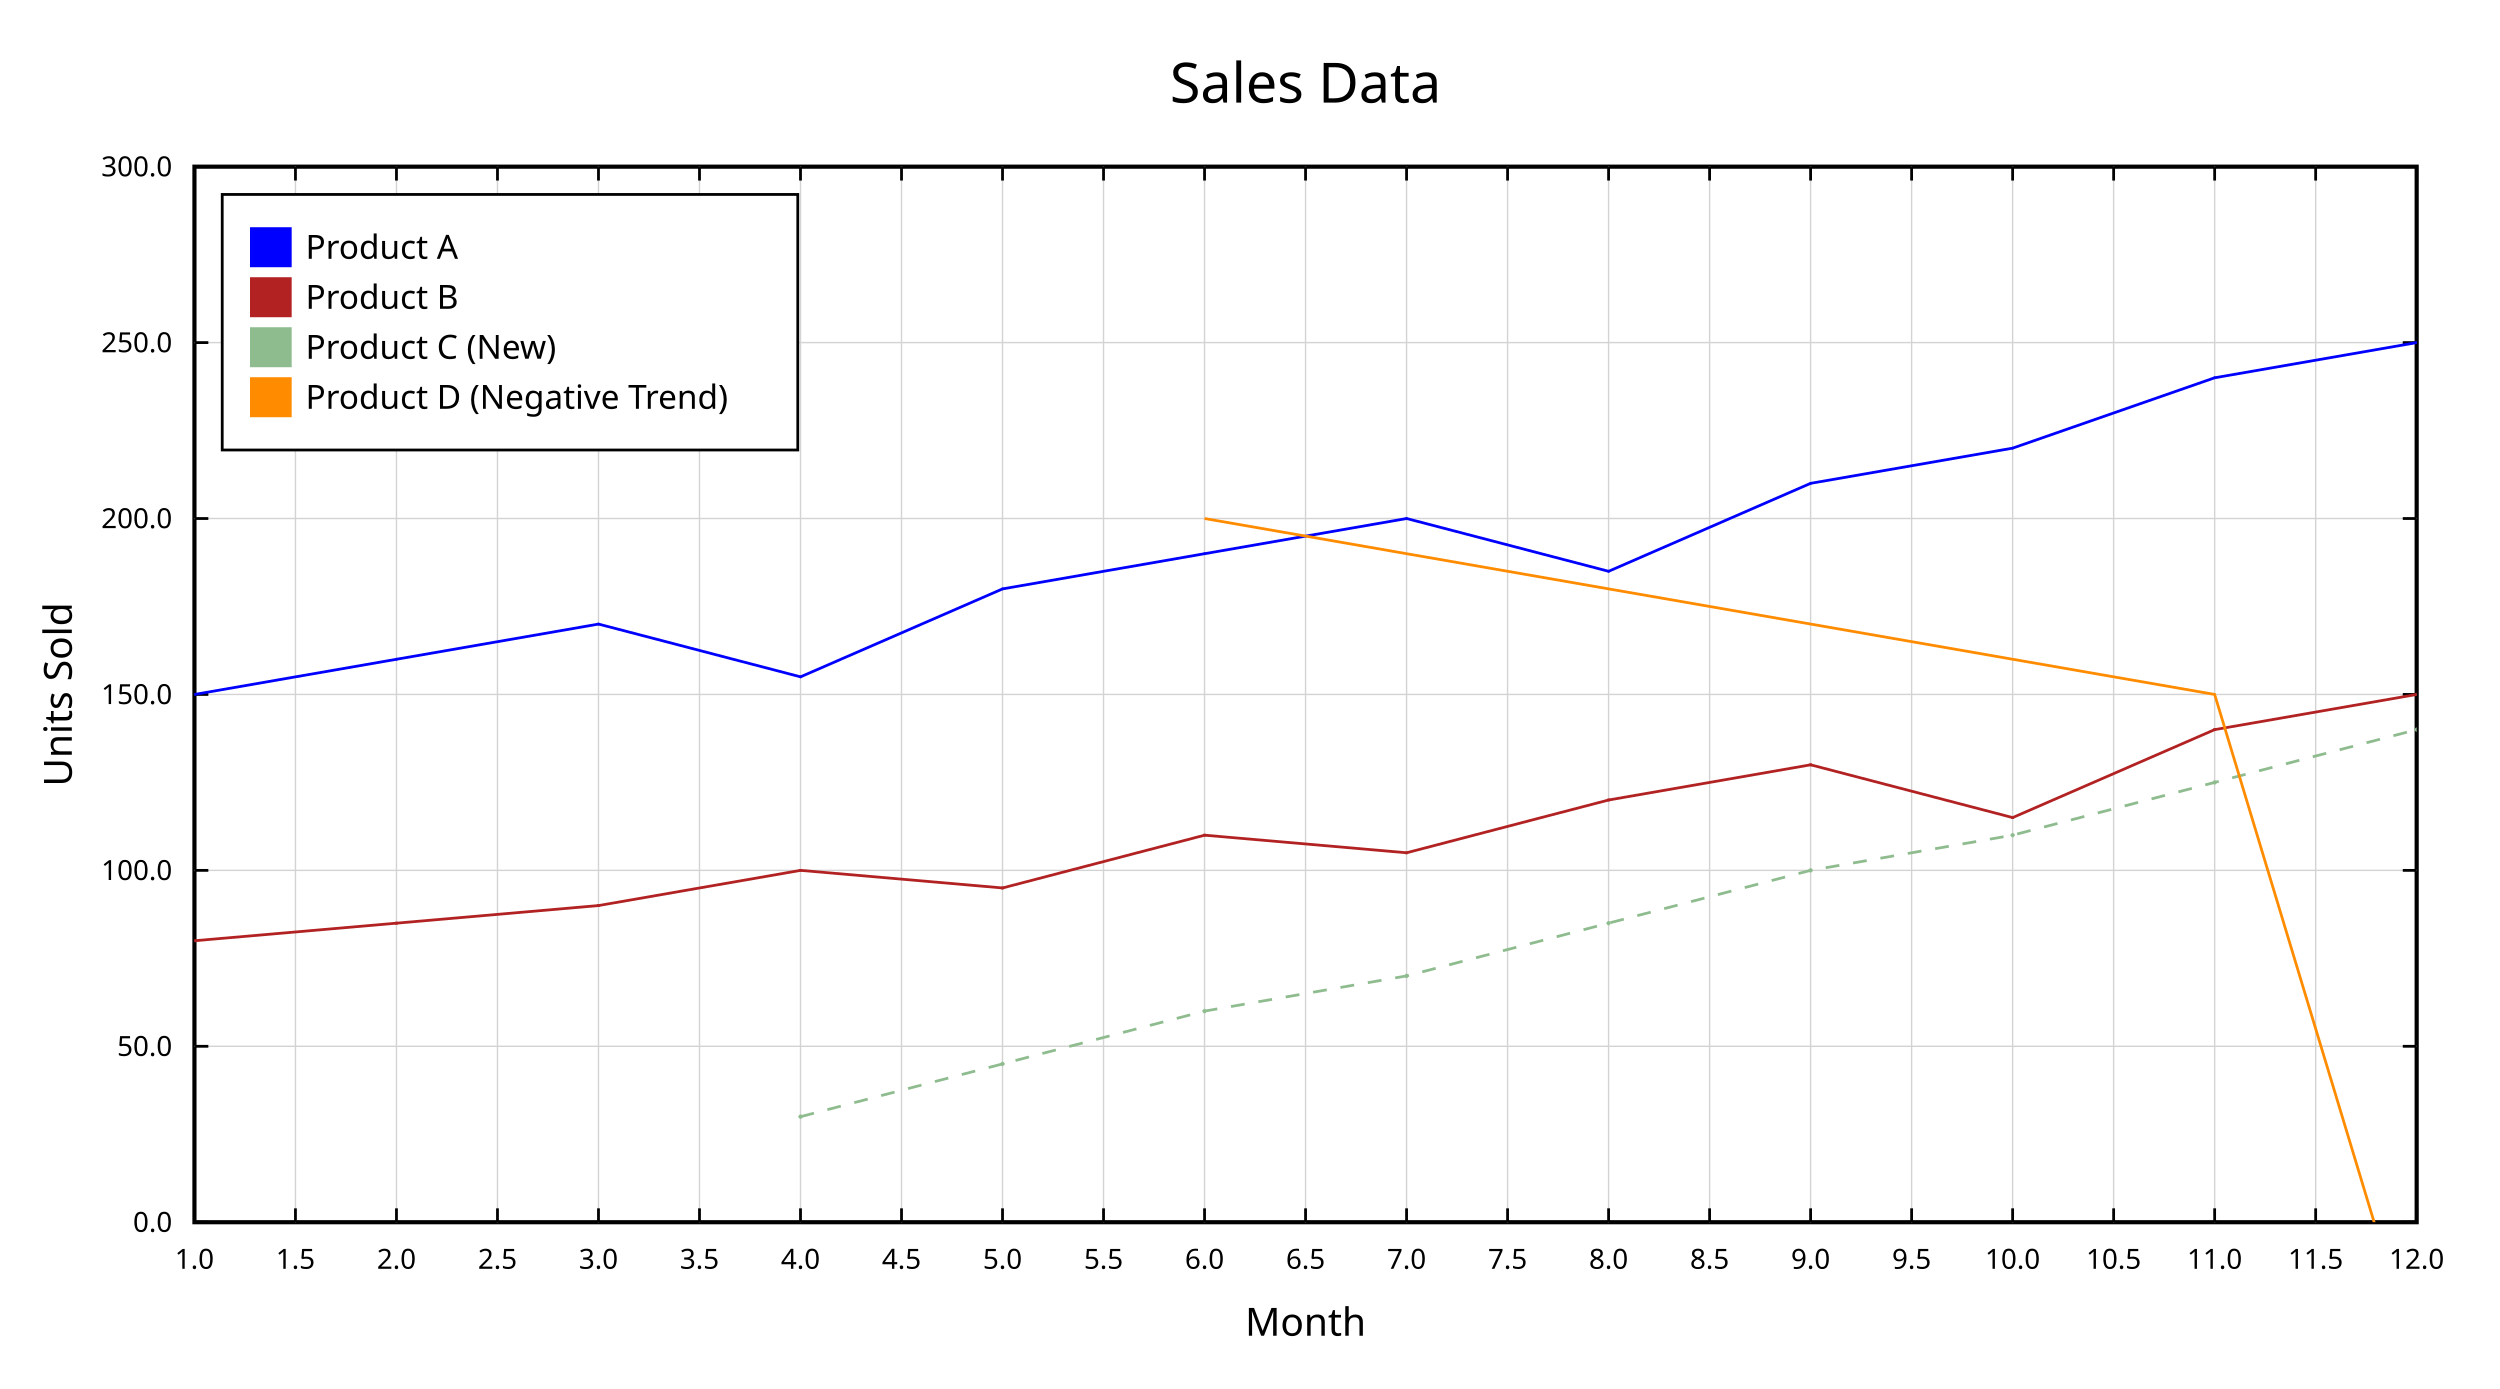
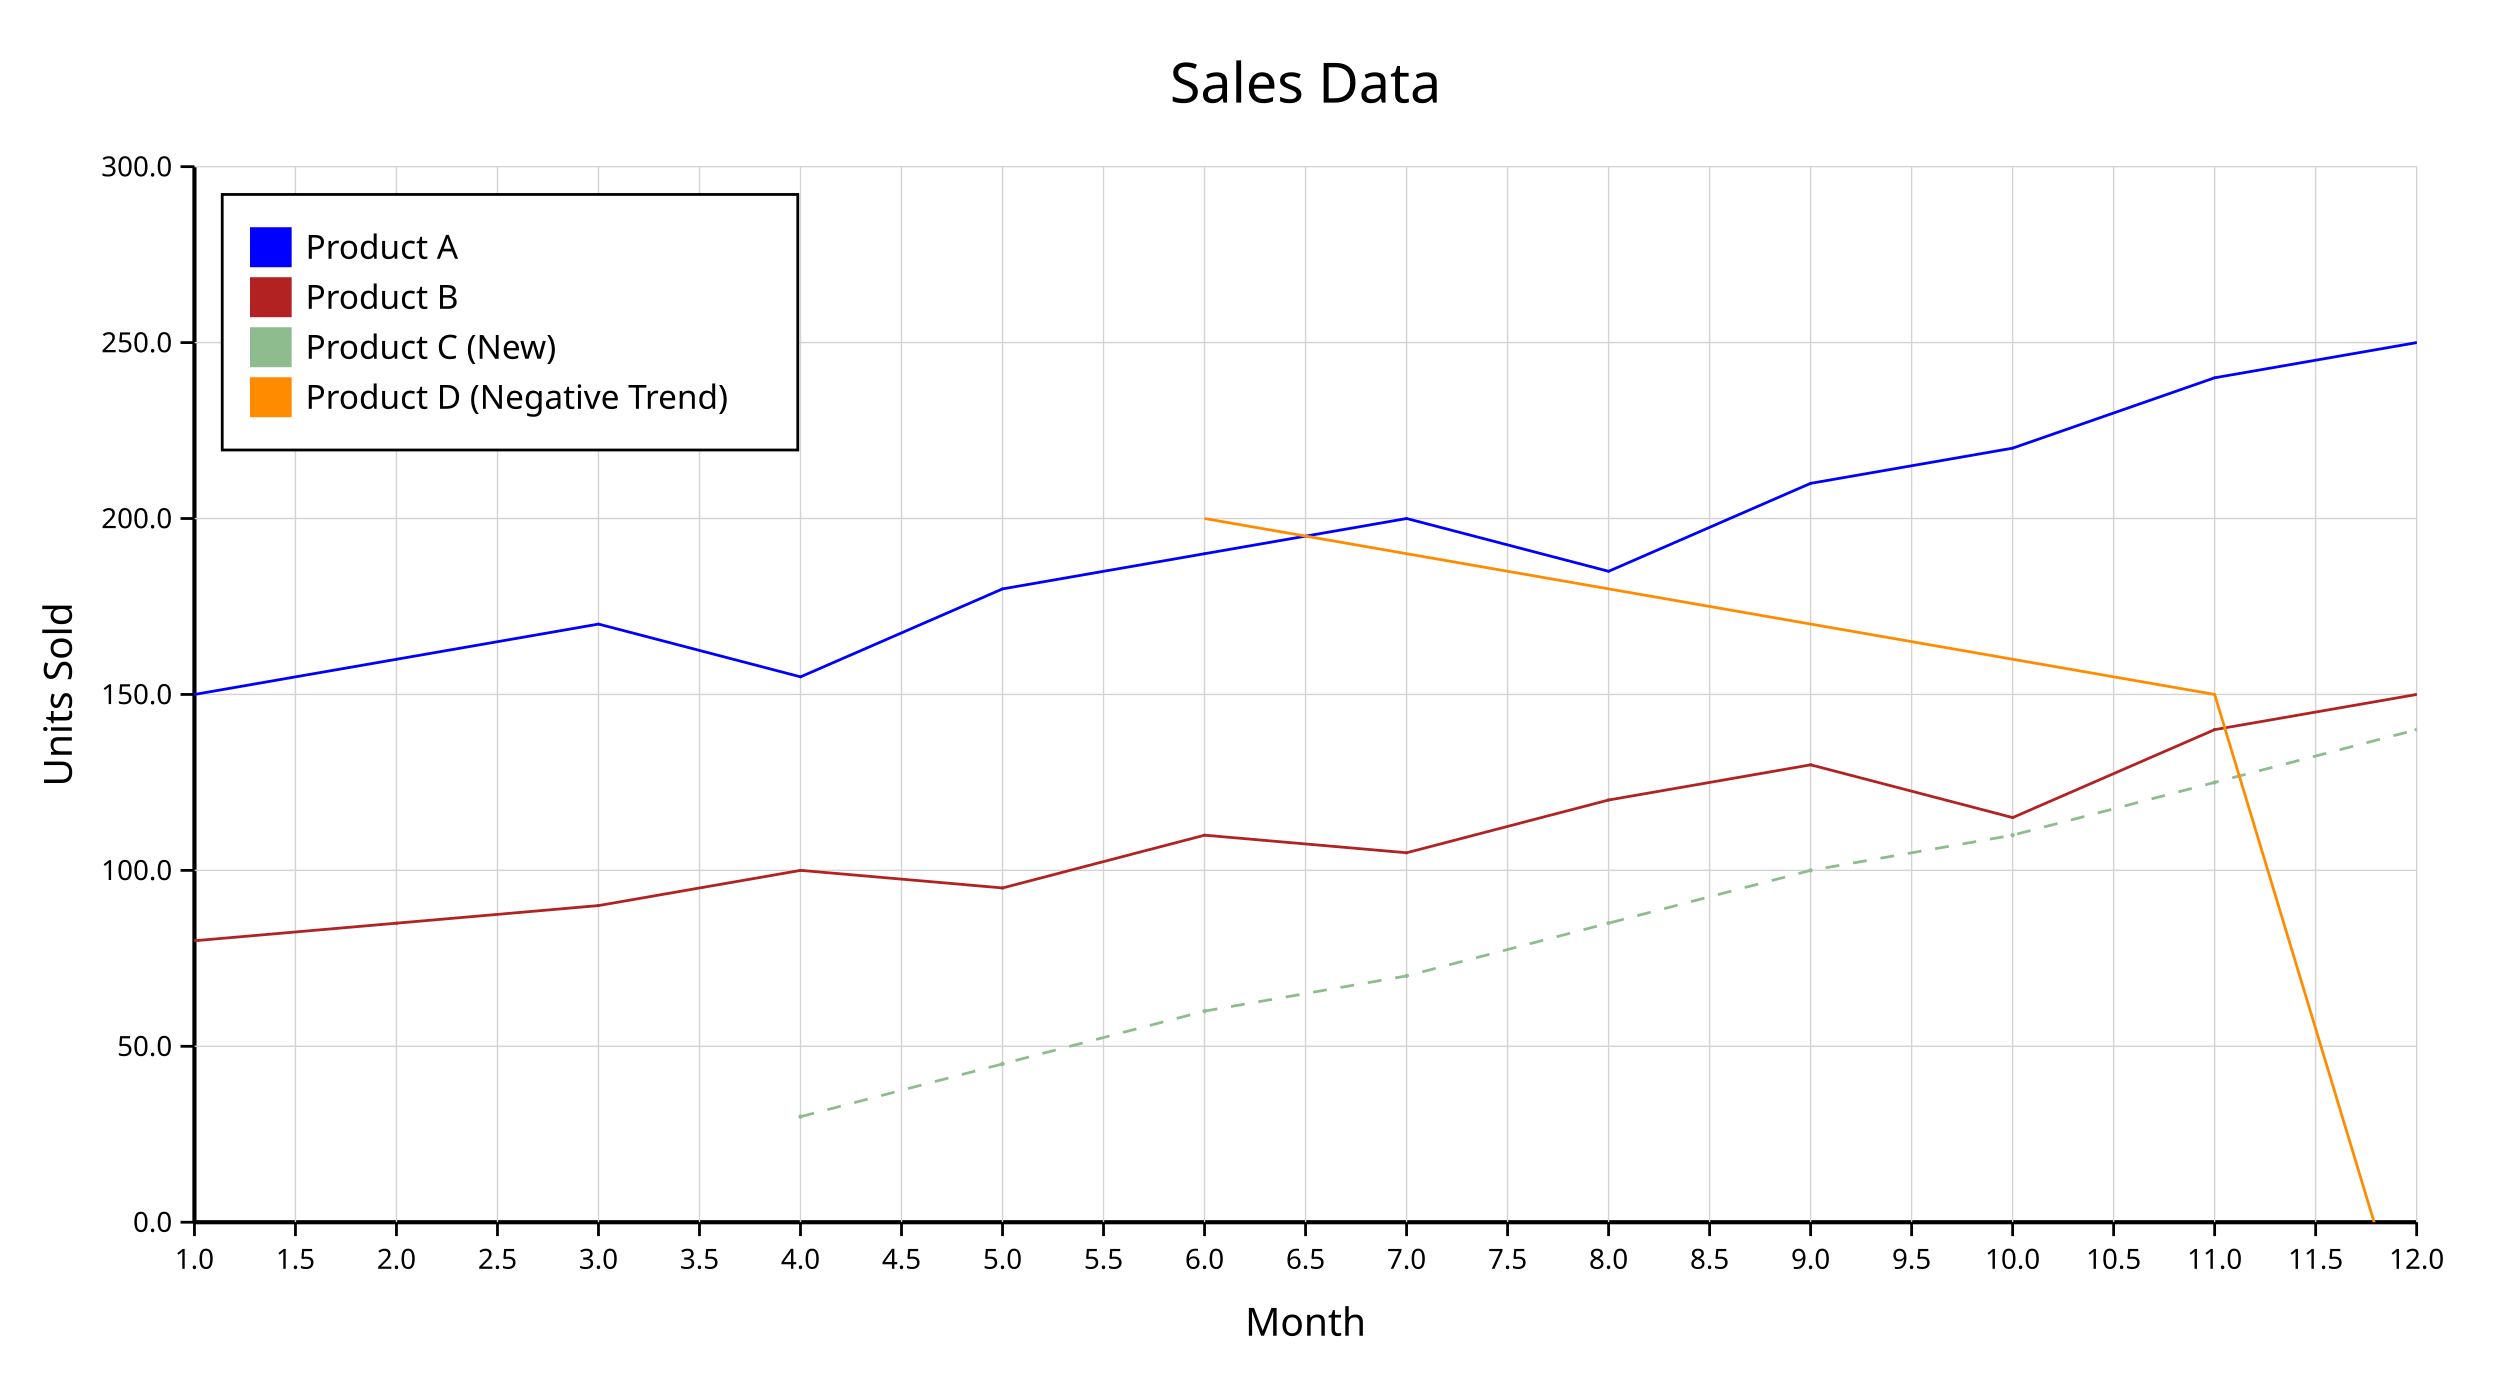
<svg xmlns="http://www.w3.org/2000/svg" height="500" viewBox="0 0 900 500" width="900">
  <rect fill="white" height="500" width="900" x="0" y="0" />
  <text dominant-baseline="middle" fill="#000000" font-family="Verdana" font-size="20" text-anchor="middle" x="470" y="30">
Sales Data
</text>
  <text dominant-baseline="middle" fill="#000000" font-family="Verdana" font-size="14" text-anchor="middle" x="470" y="476">
Month
</text>
  <text dominant-baseline="middle" fill="#000000" font-family="Verdana" font-size="14" text-anchor="middle" transform="rotate(-90, 21, 250)" x="21" y="250">
Units Sold
</text>
-   <rect fill="none" height="380" stroke="#000000" stroke-width="1.5" width="800" x="70" y="60" />
-   <line stroke="#000000" stroke-width="1" x1="70" x2="70" y1="440" y2="435" />
+   <line stroke="#000000" stroke-width="1.5" x1="70" x2="870" y1="440" y2="440" />
+   <line stroke="#000000" stroke-width="1.5" x1="70" x2="70" y1="60" y2="440" />
+   <line stroke="#000000" stroke-width="1" x1="70" x2="70" y1="440" y2="445" />
  <text dominant-baseline="hanging" fill="#000000" font-family="Verdana" font-size="10" text-anchor="middle" x="70" y="449">
1.0
</text>
-   <line stroke="#000000" stroke-width="1" x1="70" x2="70" y1="60" y2="65" />
  <line stroke="#d3d3d3" stroke-width="0.5" x1="106.364" x2="106.364" y1="60" y2="440" />
-   <line stroke="#000000" stroke-width="1" x1="106.364" x2="106.364" y1="440" y2="435" />
+   <line stroke="#000000" stroke-width="1" x1="106.364" x2="106.364" y1="440" y2="445" />
  <text dominant-baseline="hanging" fill="#000000" font-family="Verdana" font-size="10" text-anchor="middle" x="106.364" y="449">
1.5
</text>
-   <line stroke="#000000" stroke-width="1" x1="106.364" x2="106.364" y1="60" y2="65" />
  <line stroke="#d3d3d3" stroke-width="0.5" x1="142.727" x2="142.727" y1="60" y2="440" />
-   <line stroke="#000000" stroke-width="1" x1="142.727" x2="142.727" y1="440" y2="435" />
+   <line stroke="#000000" stroke-width="1" x1="142.727" x2="142.727" y1="440" y2="445" />
  <text dominant-baseline="hanging" fill="#000000" font-family="Verdana" font-size="10" text-anchor="middle" x="142.727" y="449">
2.0
</text>
-   <line stroke="#000000" stroke-width="1" x1="142.727" x2="142.727" y1="60" y2="65" />
  <line stroke="#d3d3d3" stroke-width="0.5" x1="179.091" x2="179.091" y1="60" y2="440" />
-   <line stroke="#000000" stroke-width="1" x1="179.091" x2="179.091" y1="440" y2="435" />
+   <line stroke="#000000" stroke-width="1" x1="179.091" x2="179.091" y1="440" y2="445" />
  <text dominant-baseline="hanging" fill="#000000" font-family="Verdana" font-size="10" text-anchor="middle" x="179.091" y="449">
2.5
</text>
-   <line stroke="#000000" stroke-width="1" x1="179.091" x2="179.091" y1="60" y2="65" />
  <line stroke="#d3d3d3" stroke-width="0.5" x1="215.455" x2="215.455" y1="60" y2="440" />
-   <line stroke="#000000" stroke-width="1" x1="215.455" x2="215.455" y1="440" y2="435" />
+   <line stroke="#000000" stroke-width="1" x1="215.455" x2="215.455" y1="440" y2="445" />
  <text dominant-baseline="hanging" fill="#000000" font-family="Verdana" font-size="10" text-anchor="middle" x="215.455" y="449">
3.0
</text>
-   <line stroke="#000000" stroke-width="1" x1="215.455" x2="215.455" y1="60" y2="65" />
  <line stroke="#d3d3d3" stroke-width="0.5" x1="251.818" x2="251.818" y1="60" y2="440" />
-   <line stroke="#000000" stroke-width="1" x1="251.818" x2="251.818" y1="440" y2="435" />
+   <line stroke="#000000" stroke-width="1" x1="251.818" x2="251.818" y1="440" y2="445" />
  <text dominant-baseline="hanging" fill="#000000" font-family="Verdana" font-size="10" text-anchor="middle" x="251.818" y="449">
3.5
</text>
-   <line stroke="#000000" stroke-width="1" x1="251.818" x2="251.818" y1="60" y2="65" />
  <line stroke="#d3d3d3" stroke-width="0.5" x1="288.182" x2="288.182" y1="60" y2="440" />
-   <line stroke="#000000" stroke-width="1" x1="288.182" x2="288.182" y1="440" y2="435" />
+   <line stroke="#000000" stroke-width="1" x1="288.182" x2="288.182" y1="440" y2="445" />
  <text dominant-baseline="hanging" fill="#000000" font-family="Verdana" font-size="10" text-anchor="middle" x="288.182" y="449">
4.0
</text>
-   <line stroke="#000000" stroke-width="1" x1="288.182" x2="288.182" y1="60" y2="65" />
  <line stroke="#d3d3d3" stroke-width="0.5" x1="324.545" x2="324.545" y1="60" y2="440" />
-   <line stroke="#000000" stroke-width="1" x1="324.545" x2="324.545" y1="440" y2="435" />
+   <line stroke="#000000" stroke-width="1" x1="324.545" x2="324.545" y1="440" y2="445" />
  <text dominant-baseline="hanging" fill="#000000" font-family="Verdana" font-size="10" text-anchor="middle" x="324.545" y="449">
4.5
</text>
-   <line stroke="#000000" stroke-width="1" x1="324.545" x2="324.545" y1="60" y2="65" />
  <line stroke="#d3d3d3" stroke-width="0.5" x1="360.909" x2="360.909" y1="60" y2="440" />
-   <line stroke="#000000" stroke-width="1" x1="360.909" x2="360.909" y1="440" y2="435" />
+   <line stroke="#000000" stroke-width="1" x1="360.909" x2="360.909" y1="440" y2="445" />
  <text dominant-baseline="hanging" fill="#000000" font-family="Verdana" font-size="10" text-anchor="middle" x="360.909" y="449">
5.0
</text>
-   <line stroke="#000000" stroke-width="1" x1="360.909" x2="360.909" y1="60" y2="65" />
  <line stroke="#d3d3d3" stroke-width="0.5" x1="397.273" x2="397.273" y1="60" y2="440" />
-   <line stroke="#000000" stroke-width="1" x1="397.273" x2="397.273" y1="440" y2="435" />
+   <line stroke="#000000" stroke-width="1" x1="397.273" x2="397.273" y1="440" y2="445" />
  <text dominant-baseline="hanging" fill="#000000" font-family="Verdana" font-size="10" text-anchor="middle" x="397.273" y="449">
5.5
</text>
-   <line stroke="#000000" stroke-width="1" x1="397.273" x2="397.273" y1="60" y2="65" />
  <line stroke="#d3d3d3" stroke-width="0.5" x1="433.636" x2="433.636" y1="60" y2="440" />
-   <line stroke="#000000" stroke-width="1" x1="433.636" x2="433.636" y1="440" y2="435" />
+   <line stroke="#000000" stroke-width="1" x1="433.636" x2="433.636" y1="440" y2="445" />
  <text dominant-baseline="hanging" fill="#000000" font-family="Verdana" font-size="10" text-anchor="middle" x="433.636" y="449">
6.0
</text>
-   <line stroke="#000000" stroke-width="1" x1="433.636" x2="433.636" y1="60" y2="65" />
  <line stroke="#d3d3d3" stroke-width="0.5" x1="470" x2="470" y1="60" y2="440" />
-   <line stroke="#000000" stroke-width="1" x1="470" x2="470" y1="440" y2="435" />
+   <line stroke="#000000" stroke-width="1" x1="470" x2="470" y1="440" y2="445" />
  <text dominant-baseline="hanging" fill="#000000" font-family="Verdana" font-size="10" text-anchor="middle" x="470" y="449">
6.5
</text>
-   <line stroke="#000000" stroke-width="1" x1="470" x2="470" y1="60" y2="65" />
  <line stroke="#d3d3d3" stroke-width="0.5" x1="506.364" x2="506.364" y1="60" y2="440" />
-   <line stroke="#000000" stroke-width="1" x1="506.364" x2="506.364" y1="440" y2="435" />
+   <line stroke="#000000" stroke-width="1" x1="506.364" x2="506.364" y1="440" y2="445" />
  <text dominant-baseline="hanging" fill="#000000" font-family="Verdana" font-size="10" text-anchor="middle" x="506.364" y="449">
7.0
</text>
-   <line stroke="#000000" stroke-width="1" x1="506.364" x2="506.364" y1="60" y2="65" />
  <line stroke="#d3d3d3" stroke-width="0.5" x1="542.727" x2="542.727" y1="60" y2="440" />
-   <line stroke="#000000" stroke-width="1" x1="542.727" x2="542.727" y1="440" y2="435" />
+   <line stroke="#000000" stroke-width="1" x1="542.727" x2="542.727" y1="440" y2="445" />
  <text dominant-baseline="hanging" fill="#000000" font-family="Verdana" font-size="10" text-anchor="middle" x="542.727" y="449">
7.5
</text>
-   <line stroke="#000000" stroke-width="1" x1="542.727" x2="542.727" y1="60" y2="65" />
  <line stroke="#d3d3d3" stroke-width="0.5" x1="579.091" x2="579.091" y1="60" y2="440" />
-   <line stroke="#000000" stroke-width="1" x1="579.091" x2="579.091" y1="440" y2="435" />
+   <line stroke="#000000" stroke-width="1" x1="579.091" x2="579.091" y1="440" y2="445" />
  <text dominant-baseline="hanging" fill="#000000" font-family="Verdana" font-size="10" text-anchor="middle" x="579.091" y="449">
8.0
</text>
-   <line stroke="#000000" stroke-width="1" x1="579.091" x2="579.091" y1="60" y2="65" />
  <line stroke="#d3d3d3" stroke-width="0.5" x1="615.455" x2="615.455" y1="60" y2="440" />
-   <line stroke="#000000" stroke-width="1" x1="615.455" x2="615.455" y1="440" y2="435" />
+   <line stroke="#000000" stroke-width="1" x1="615.455" x2="615.455" y1="440" y2="445" />
  <text dominant-baseline="hanging" fill="#000000" font-family="Verdana" font-size="10" text-anchor="middle" x="615.455" y="449">
8.5
</text>
-   <line stroke="#000000" stroke-width="1" x1="615.455" x2="615.455" y1="60" y2="65" />
  <line stroke="#d3d3d3" stroke-width="0.5" x1="651.818" x2="651.818" y1="60" y2="440" />
-   <line stroke="#000000" stroke-width="1" x1="651.818" x2="651.818" y1="440" y2="435" />
+   <line stroke="#000000" stroke-width="1" x1="651.818" x2="651.818" y1="440" y2="445" />
  <text dominant-baseline="hanging" fill="#000000" font-family="Verdana" font-size="10" text-anchor="middle" x="651.818" y="449">
9.0
</text>
-   <line stroke="#000000" stroke-width="1" x1="651.818" x2="651.818" y1="60" y2="65" />
  <line stroke="#d3d3d3" stroke-width="0.5" x1="688.182" x2="688.182" y1="60" y2="440" />
-   <line stroke="#000000" stroke-width="1" x1="688.182" x2="688.182" y1="440" y2="435" />
+   <line stroke="#000000" stroke-width="1" x1="688.182" x2="688.182" y1="440" y2="445" />
  <text dominant-baseline="hanging" fill="#000000" font-family="Verdana" font-size="10" text-anchor="middle" x="688.182" y="449">
9.5
</text>
-   <line stroke="#000000" stroke-width="1" x1="688.182" x2="688.182" y1="60" y2="65" />
  <line stroke="#d3d3d3" stroke-width="0.5" x1="724.545" x2="724.545" y1="60" y2="440" />
-   <line stroke="#000000" stroke-width="1" x1="724.545" x2="724.545" y1="440" y2="435" />
+   <line stroke="#000000" stroke-width="1" x1="724.545" x2="724.545" y1="440" y2="445" />
  <text dominant-baseline="hanging" fill="#000000" font-family="Verdana" font-size="10" text-anchor="middle" x="724.545" y="449">
10.0
</text>
-   <line stroke="#000000" stroke-width="1" x1="724.545" x2="724.545" y1="60" y2="65" />
  <line stroke="#d3d3d3" stroke-width="0.5" x1="760.909" x2="760.909" y1="60" y2="440" />
-   <line stroke="#000000" stroke-width="1" x1="760.909" x2="760.909" y1="440" y2="435" />
+   <line stroke="#000000" stroke-width="1" x1="760.909" x2="760.909" y1="440" y2="445" />
  <text dominant-baseline="hanging" fill="#000000" font-family="Verdana" font-size="10" text-anchor="middle" x="760.909" y="449">
10.5
</text>
-   <line stroke="#000000" stroke-width="1" x1="760.909" x2="760.909" y1="60" y2="65" />
  <line stroke="#d3d3d3" stroke-width="0.5" x1="797.273" x2="797.273" y1="60" y2="440" />
-   <line stroke="#000000" stroke-width="1" x1="797.273" x2="797.273" y1="440" y2="435" />
+   <line stroke="#000000" stroke-width="1" x1="797.273" x2="797.273" y1="440" y2="445" />
  <text dominant-baseline="hanging" fill="#000000" font-family="Verdana" font-size="10" text-anchor="middle" x="797.273" y="449">
11.0
</text>
-   <line stroke="#000000" stroke-width="1" x1="797.273" x2="797.273" y1="60" y2="65" />
  <line stroke="#d3d3d3" stroke-width="0.5" x1="833.636" x2="833.636" y1="60" y2="440" />
-   <line stroke="#000000" stroke-width="1" x1="833.636" x2="833.636" y1="440" y2="435" />
+   <line stroke="#000000" stroke-width="1" x1="833.636" x2="833.636" y1="440" y2="445" />
  <text dominant-baseline="hanging" fill="#000000" font-family="Verdana" font-size="10" text-anchor="middle" x="833.636" y="449">
11.5
</text>
-   <line stroke="#000000" stroke-width="1" x1="833.636" x2="833.636" y1="60" y2="65" />
-   <line stroke="#000000" stroke-width="1" x1="870" x2="870" y1="440" y2="435" />
+   <line stroke="#d3d3d3" stroke-width="0.5" x1="870" x2="870" y1="60" y2="440" />
+   <line stroke="#000000" stroke-width="1" x1="870" x2="870" y1="440" y2="445" />
  <text dominant-baseline="hanging" fill="#000000" font-family="Verdana" font-size="10" text-anchor="middle" x="870" y="449">
12.0
</text>
-   <line stroke="#000000" stroke-width="1" x1="870" x2="870" y1="60" y2="65" />
-   <line stroke="#000000" stroke-width="1" x1="70" x2="75" y1="440" y2="440" />
-   <line stroke="#000000" stroke-width="1" x1="870" x2="865" y1="440" y2="440" />
+   <line stroke="#000000" stroke-width="1" x1="70" x2="65" y1="440" y2="440" />
  <text dominant-baseline="middle" fill="#000000" font-family="Verdana" font-size="10" text-anchor="end" x="62" y="440">
0.0
</text>
  <line stroke="#d3d3d3" stroke-width="0.5" x1="70" x2="870" y1="376.667" y2="376.667" />
-   <line stroke="#000000" stroke-width="1" x1="70" x2="75" y1="376.667" y2="376.667" />
-   <line stroke="#000000" stroke-width="1" x1="870" x2="865" y1="376.667" y2="376.667" />
+   <line stroke="#000000" stroke-width="1" x1="70" x2="65" y1="376.667" y2="376.667" />
  <text dominant-baseline="middle" fill="#000000" font-family="Verdana" font-size="10" text-anchor="end" x="62" y="376.667">
50.0
</text>
  <line stroke="#d3d3d3" stroke-width="0.5" x1="70" x2="870" y1="313.333" y2="313.333" />
-   <line stroke="#000000" stroke-width="1" x1="70" x2="75" y1="313.333" y2="313.333" />
-   <line stroke="#000000" stroke-width="1" x1="870" x2="865" y1="313.333" y2="313.333" />
+   <line stroke="#000000" stroke-width="1" x1="70" x2="65" y1="313.333" y2="313.333" />
  <text dominant-baseline="middle" fill="#000000" font-family="Verdana" font-size="10" text-anchor="end" x="62" y="313.333">
100.0
</text>
  <line stroke="#d3d3d3" stroke-width="0.5" x1="70" x2="870" y1="250" y2="250" />
-   <line stroke="#000000" stroke-width="1" x1="70" x2="75" y1="250" y2="250" />
-   <line stroke="#000000" stroke-width="1" x1="870" x2="865" y1="250" y2="250" />
+   <line stroke="#000000" stroke-width="1" x1="70" x2="65" y1="250" y2="250" />
  <text dominant-baseline="middle" fill="#000000" font-family="Verdana" font-size="10" text-anchor="end" x="62" y="250">
150.0
</text>
  <line stroke="#d3d3d3" stroke-width="0.5" x1="70" x2="870" y1="186.667" y2="186.667" />
-   <line stroke="#000000" stroke-width="1" x1="70" x2="75" y1="186.667" y2="186.667" />
-   <line stroke="#000000" stroke-width="1" x1="870" x2="865" y1="186.667" y2="186.667" />
+   <line stroke="#000000" stroke-width="1" x1="70" x2="65" y1="186.667" y2="186.667" />
  <text dominant-baseline="middle" fill="#000000" font-family="Verdana" font-size="10" text-anchor="end" x="62" y="186.667">
200.0
</text>
  <line stroke="#d3d3d3" stroke-width="0.5" x1="70" x2="870" y1="123.333" y2="123.333" />
-   <line stroke="#000000" stroke-width="1" x1="70" x2="75" y1="123.333" y2="123.333" />
-   <line stroke="#000000" stroke-width="1" x1="870" x2="865" y1="123.333" y2="123.333" />
+   <line stroke="#000000" stroke-width="1" x1="70" x2="65" y1="123.333" y2="123.333" />
  <text dominant-baseline="middle" fill="#000000" font-family="Verdana" font-size="10" text-anchor="end" x="62" y="123.333">
250.0
</text>
-   <line stroke="#000000" stroke-width="1" x1="70" x2="75" y1="60" y2="60" />
-   <line stroke="#000000" stroke-width="1" x1="870" x2="865" y1="60" y2="60" />
+   <line stroke="#d3d3d3" stroke-width="0.5" x1="70" x2="870" y1="60" y2="60" />
+   <line stroke="#000000" stroke-width="1" x1="70" x2="65" y1="60" y2="60" />
  <text dominant-baseline="middle" fill="#000000" font-family="Verdana" font-size="10" text-anchor="end" x="62" y="60">
300.0
</text>
  <defs>
    <clipPath id="plotAreaClip">
      <rect height="380" width="800" x="70" y="60" />
    </clipPath>
  </defs>
  <g clip-path="url(#plotAreaClip)">
    <path d="M70,250 L142.727,237.333 L215.455,224.667 L288.182,243.667 L360.909,212 L433.636,199.333 L506.364,186.667 L579.091,205.667 L651.818,174 L724.545,161.333 L797.273,136 L870,123.333" fill="none" stroke="#0000ff" stroke-width="1" />
    <circle cx="70" cy="250" fill="#0000ff" r="0.5" />
    <circle cx="142.727" cy="237.333" fill="#0000ff" r="0.5" />
    <circle cx="215.455" cy="224.667" fill="#0000ff" r="0.5" />
    <circle cx="288.182" cy="243.667" fill="#0000ff" r="0.5" />
    <circle cx="360.909" cy="212" fill="#0000ff" r="0.5" />
    <circle cx="433.636" cy="199.333" fill="#0000ff" r="0.5" />
    <circle cx="506.364" cy="186.667" fill="#0000ff" r="0.5" />
    <circle cx="579.091" cy="205.667" fill="#0000ff" r="0.5" />
    <circle cx="651.818" cy="174" fill="#0000ff" r="0.5" />
    <circle cx="724.545" cy="161.333" fill="#0000ff" r="0.5" />
    <circle cx="797.273" cy="136" fill="#0000ff" r="0.5" />
    <circle cx="870" cy="123.333" fill="#0000ff" r="0.5" />
    <path d="M70,338.667 L142.727,332.333 L215.455,326 L288.182,313.333 L360.909,319.667 L433.636,300.667 L506.364,307 L579.091,288 L651.818,275.333 L724.545,294.333 L797.273,262.667 L870,250" fill="none" stroke="#b22222" stroke-width="1" />
    <rect fill="#b22222" height="1" width="1" x="69.5" y="338.167" />
    <rect fill="#b22222" height="1" width="1" x="142.227" y="331.833" />
    <rect fill="#b22222" height="1" width="1" x="214.955" y="325.5" />
    <rect fill="#b22222" height="1" width="1" x="287.682" y="312.833" />
    <rect fill="#b22222" height="1" width="1" x="360.409" y="319.167" />
    <rect fill="#b22222" height="1" width="1" x="433.136" y="300.167" />
    <rect fill="#b22222" height="1" width="1" x="505.864" y="306.5" />
    <rect fill="#b22222" height="1" width="1" x="578.591" y="287.5" />
    <rect fill="#b22222" height="1" width="1" x="651.318" y="274.833" />
    <rect fill="#b22222" height="1" width="1" x="724.045" y="293.833" />
    <rect fill="#b22222" height="1" width="1" x="796.773" y="262.167" />
    <rect fill="#b22222" height="1" width="1" x="869.5" y="249.5" />
    <path d="M288.182,402 L360.909,383 L433.636,364 L506.364,351.333 L579.091,332.333 L651.818,313.333 L724.545,300.667 L797.273,281.667 L870,262.667" fill="none" stroke="#8fbc8f" stroke-dasharray="5 5" stroke-width="1" />
    <path d="M287.682,401.5 L288.682,402.5 M287.682,402.5 L288.682,401.5" fill="none" stroke="#8fbc8f" stroke-width="1" />
    <path d="M360.409,382.5 L361.409,383.5 M360.409,383.5 L361.409,382.5" fill="none" stroke="#8fbc8f" stroke-width="1" />
    <path d="M433.136,363.5 L434.136,364.5 M433.136,364.5 L434.136,363.5" fill="none" stroke="#8fbc8f" stroke-width="1" />
    <path d="M505.864,350.833 L506.864,351.833 M505.864,351.833 L506.864,350.833" fill="none" stroke="#8fbc8f" stroke-width="1" />
    <path d="M578.591,331.833 L579.591,332.833 M578.591,332.833 L579.591,331.833" fill="none" stroke="#8fbc8f" stroke-width="1" />
    <path d="M651.318,312.833 L652.318,313.833 M651.318,313.833 L652.318,312.833" fill="none" stroke="#8fbc8f" stroke-width="1" />
    <path d="M724.045,300.167 L725.045,301.167 M724.045,301.167 L725.045,300.167" fill="none" stroke="#8fbc8f" stroke-width="1" />
    <path d="M796.773,281.167 L797.773,282.167 M796.773,282.167 L797.773,281.167" fill="none" stroke="#8fbc8f" stroke-width="1" />
    <path d="M869.5,262.167 L870.5,263.167 M869.5,263.167 L870.5,262.167" fill="none" stroke="#8fbc8f" stroke-width="1" />
    <path d="M433.636,186.667 L506.364,199.333 L579.091,212 L651.818,224.667 L724.545,237.333 L797.273,250 L870,490.667" fill="none" stroke="#ff8c00" stroke-width="1" />
  </g>
  <rect fill="white" height="92" stroke="#000000" stroke-width="1" width="207.2" x="80" y="70" />
  <rect fill="#0000ff" height="14.4" width="15" x="90" y="81.8" />
  <text dominant-baseline="middle" fill="#000000" font-family="Verdana" font-size="12" text-anchor="start" x="110" y="89">
Product A
</text>
  <rect fill="#b22222" height="14.4" width="15" x="90" y="99.8" />
  <text dominant-baseline="middle" fill="#000000" font-family="Verdana" font-size="12" text-anchor="start" x="110" y="107">
Product B
</text>
  <rect fill="#8fbc8f" height="14.4" width="15" x="90" y="117.8" />
  <text dominant-baseline="middle" fill="#000000" font-family="Verdana" font-size="12" text-anchor="start" x="110" y="125">
Product C (New)
</text>
  <rect fill="#ff8c00" height="14.4" width="15" x="90" y="135.8" />
  <text dominant-baseline="middle" fill="#000000" font-family="Verdana" font-size="12" text-anchor="start" x="110" y="143">
Product D (Negative Trend)
</text>
</svg>
